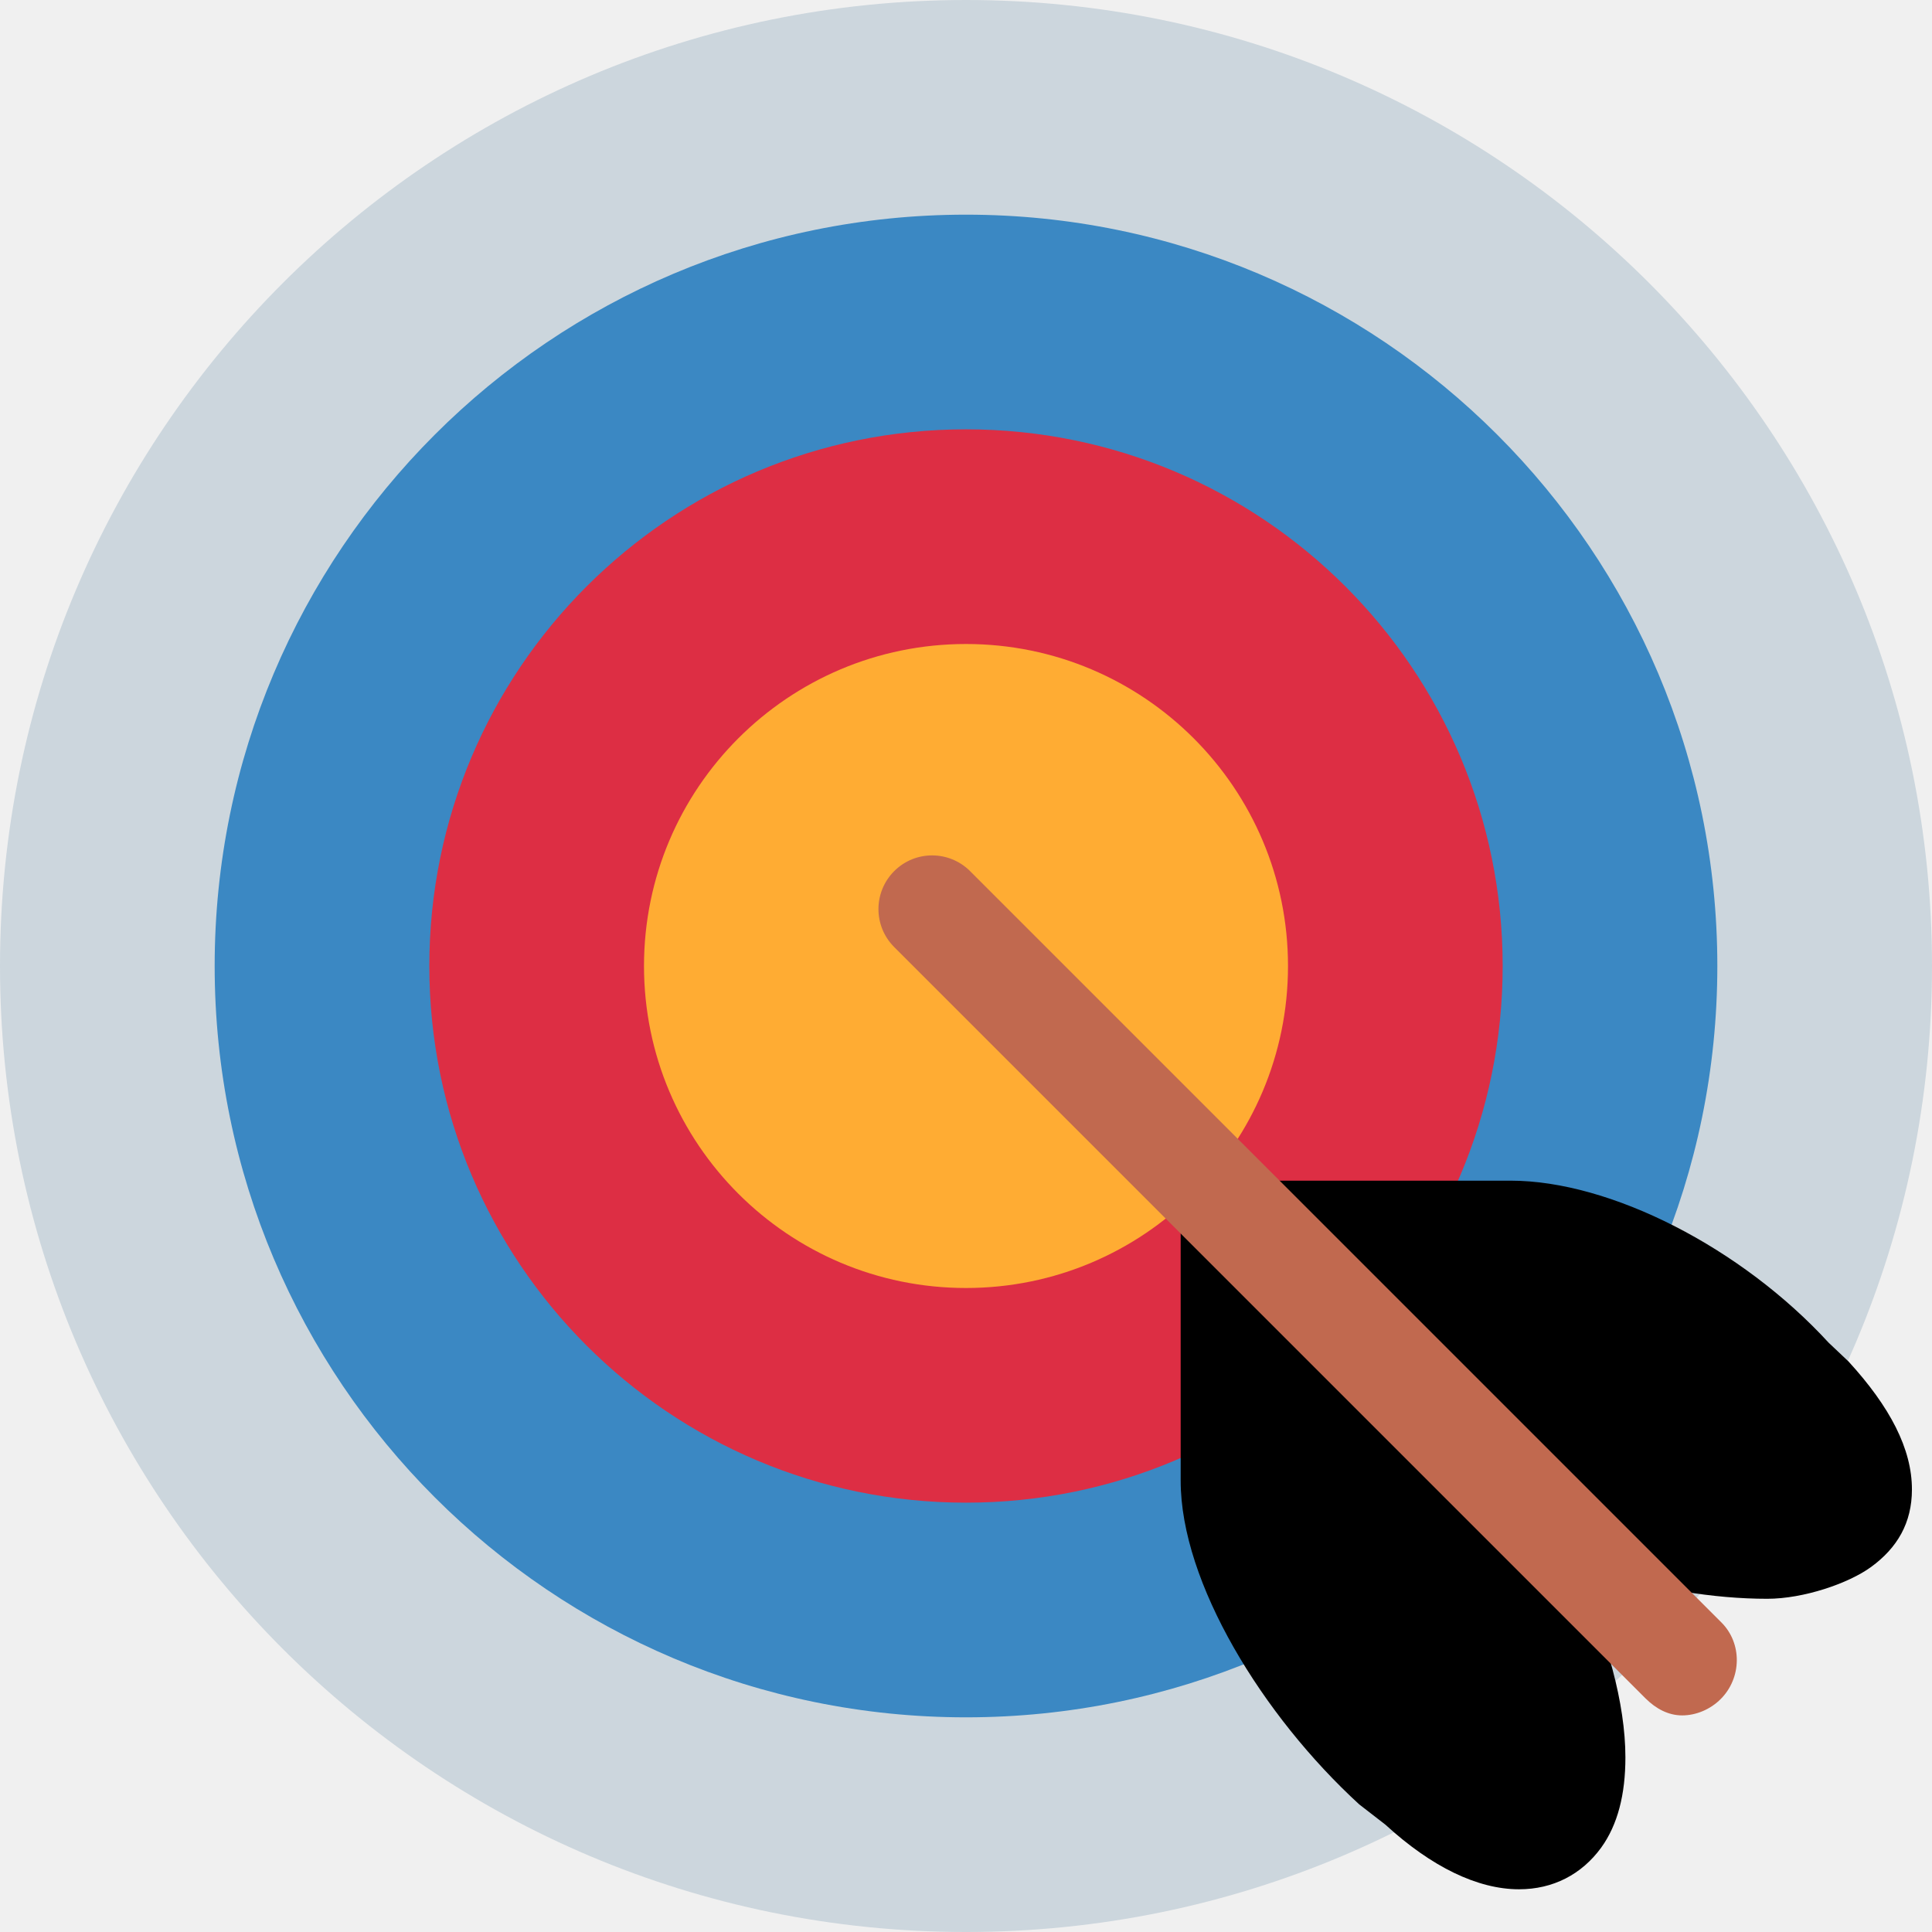
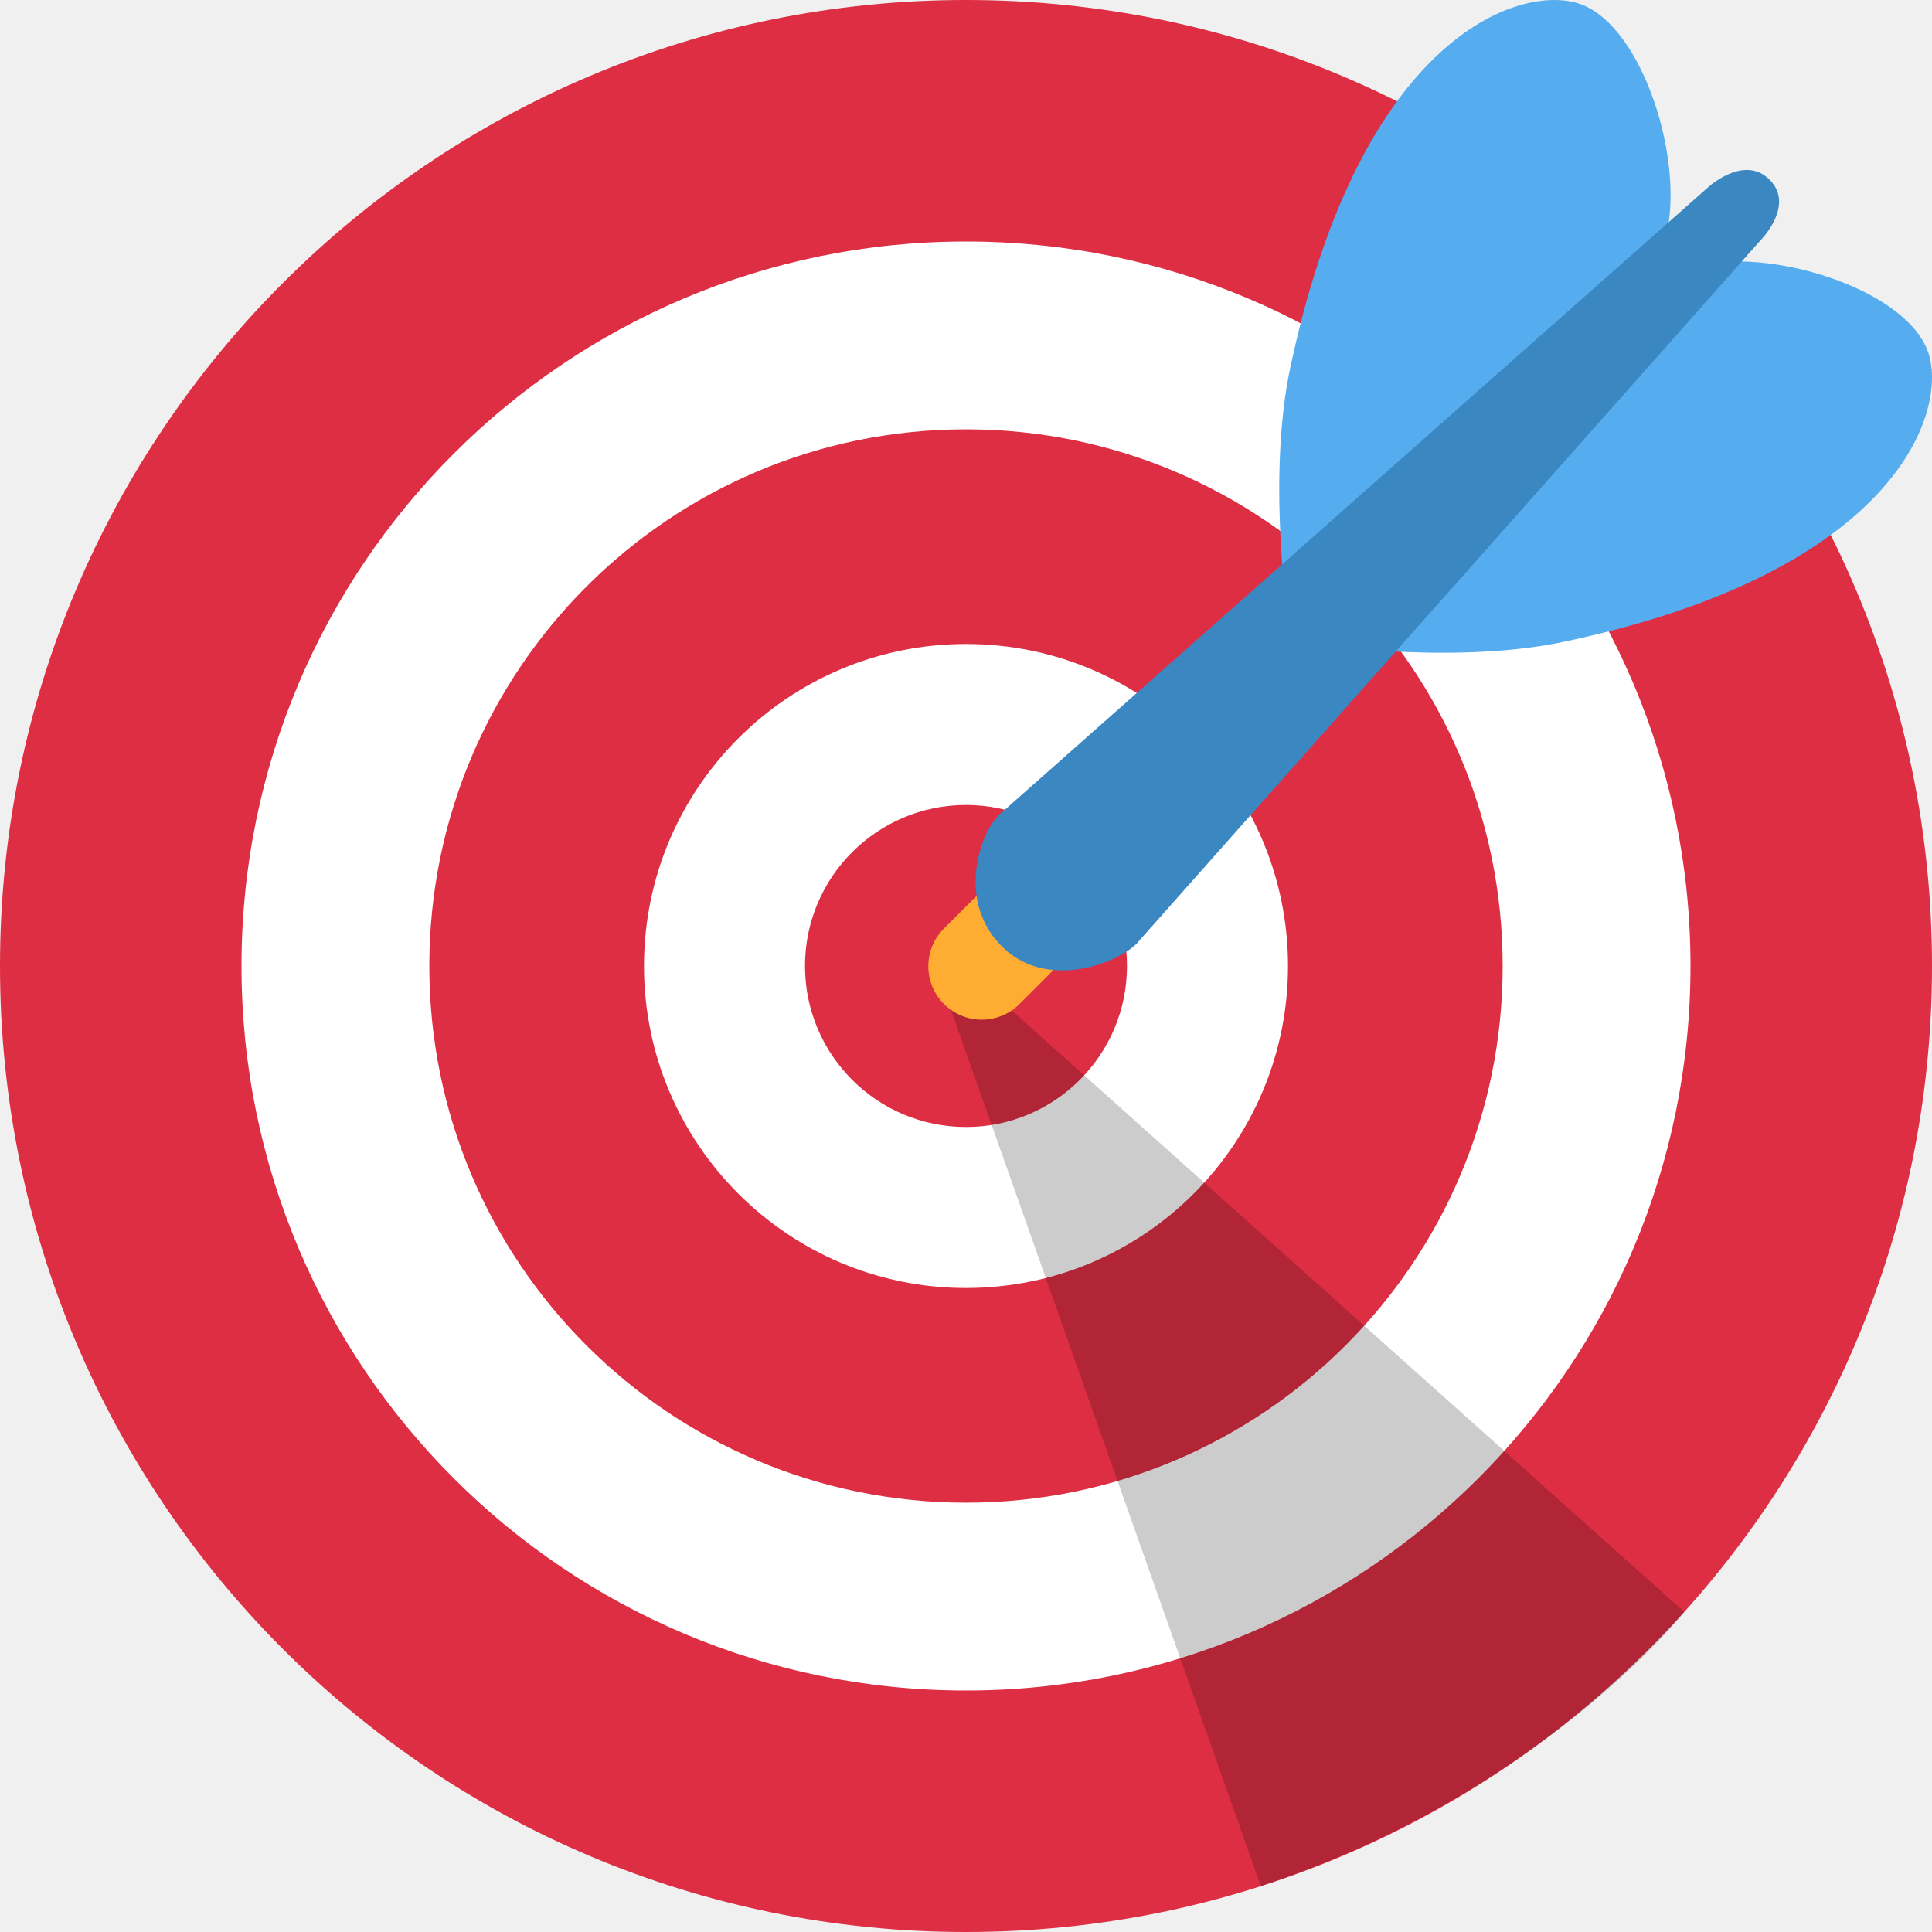
<svg xmlns="http://www.w3.org/2000/svg" viewBox="0 0 36 36">
-   <circle fill="#CCD6DD" cx="18" cy="18" r="18" />
-   <circle fill="#3B88C3" cx="18" cy="18" r="14" />
+   <circle fill="#DD2E44" cx="18" cy="18" r="18" />
+   <circle fill="#FFF" cx="18" cy="18" r="13.5" />
  <circle fill="#DD2E44" cx="18" cy="18" r="10" />
-   <circle fill="#FFAC33" cx="18" cy="18" r="6" />
-   <path d="M34.864 29.199c-.42.306-1.257.592-1.934.592-1.965 0-4.654-.717-6.334-2.386l-2.954-3.872c-.274-.275-.357-.575-.21-.932.148-.359-.73-.601-.342-.601h5.058c1.867 0 4.308 1.256 5.925 3.018l.371.351c.772.843 1.183 1.629 1.182 2.386 0 .621-.272 1.087-.762 1.444z" />
-   <path d="M28.305 35.204c-.771 0-1.632-.417-2.49-1.204l-.488-.378C23.532 31.977 22 29.491 22 27.59v-5.164c0-.396.5.514.865.363.363-.15.915-.066 1.195.214l3.166 3.124c1.699 1.711 3.061 4.619 3.061 6.62 0 .689-.143 1.255-.452 1.682-.364.499-.897.775-1.53.775z" />
-   <path fill="#C1694F" d="M31.345 31.964c-.256 0-.487-.122-.683-.317l-14-14c-.391-.391-.391-1.023 0-1.415.391-.391 1.023-.39 1.414 0l14 14c.391.391.378 1.036-.013 1.427-.194.195-.461.305-.718.305z" />
+   <circle fill="#FFF" cx="18" cy="18" r="6" />
+   <circle fill="#DD2E44" cx="18" cy="18" r="3" />
+   <path opacity=".2" d="M18.24 18.282l13.144 11.754s-2.647 3.376-7.89 5.109L17.579 18.42l.661-.138z" />
+   <path fill="#FFAC33" d="M18.294 19c-.255 0-.509-.097-.704-.292-.389-.389-.389-1.018 0-1.407l.563-.563c.389-.389 1.018-.389 1.408 0 .388.389.388 1.018 0 1.407l-.564.563c-.194.195-.448.292-.703.292z" />
+   <path fill="#55ACEE" d="M24.016 6.981c-.403 2.079 0 4.691 0 4.691l7.054-7.388c.291-1.454-.528-3.932-1.718-4.238-1.19-.306-4.079.803-5.336 6.935zm5.003 5.003c-2.079.403-4.691 0-4.691 0l7.388-7.054c1.454-.291 3.932.528 4.238 1.718.306 1.19-.803 4.079-6.935 5.336z" />
+   <path fill="#3A87C2" d="M32.798 4.485L21.176 17.587c-.362.362-1.673.882-2.51.046-.836-.836-.419-2.08-.057-2.443L31.815 3.501s.676-.635 1.159-.152-.176 1.136-.176 1.136z" />
</svg>
